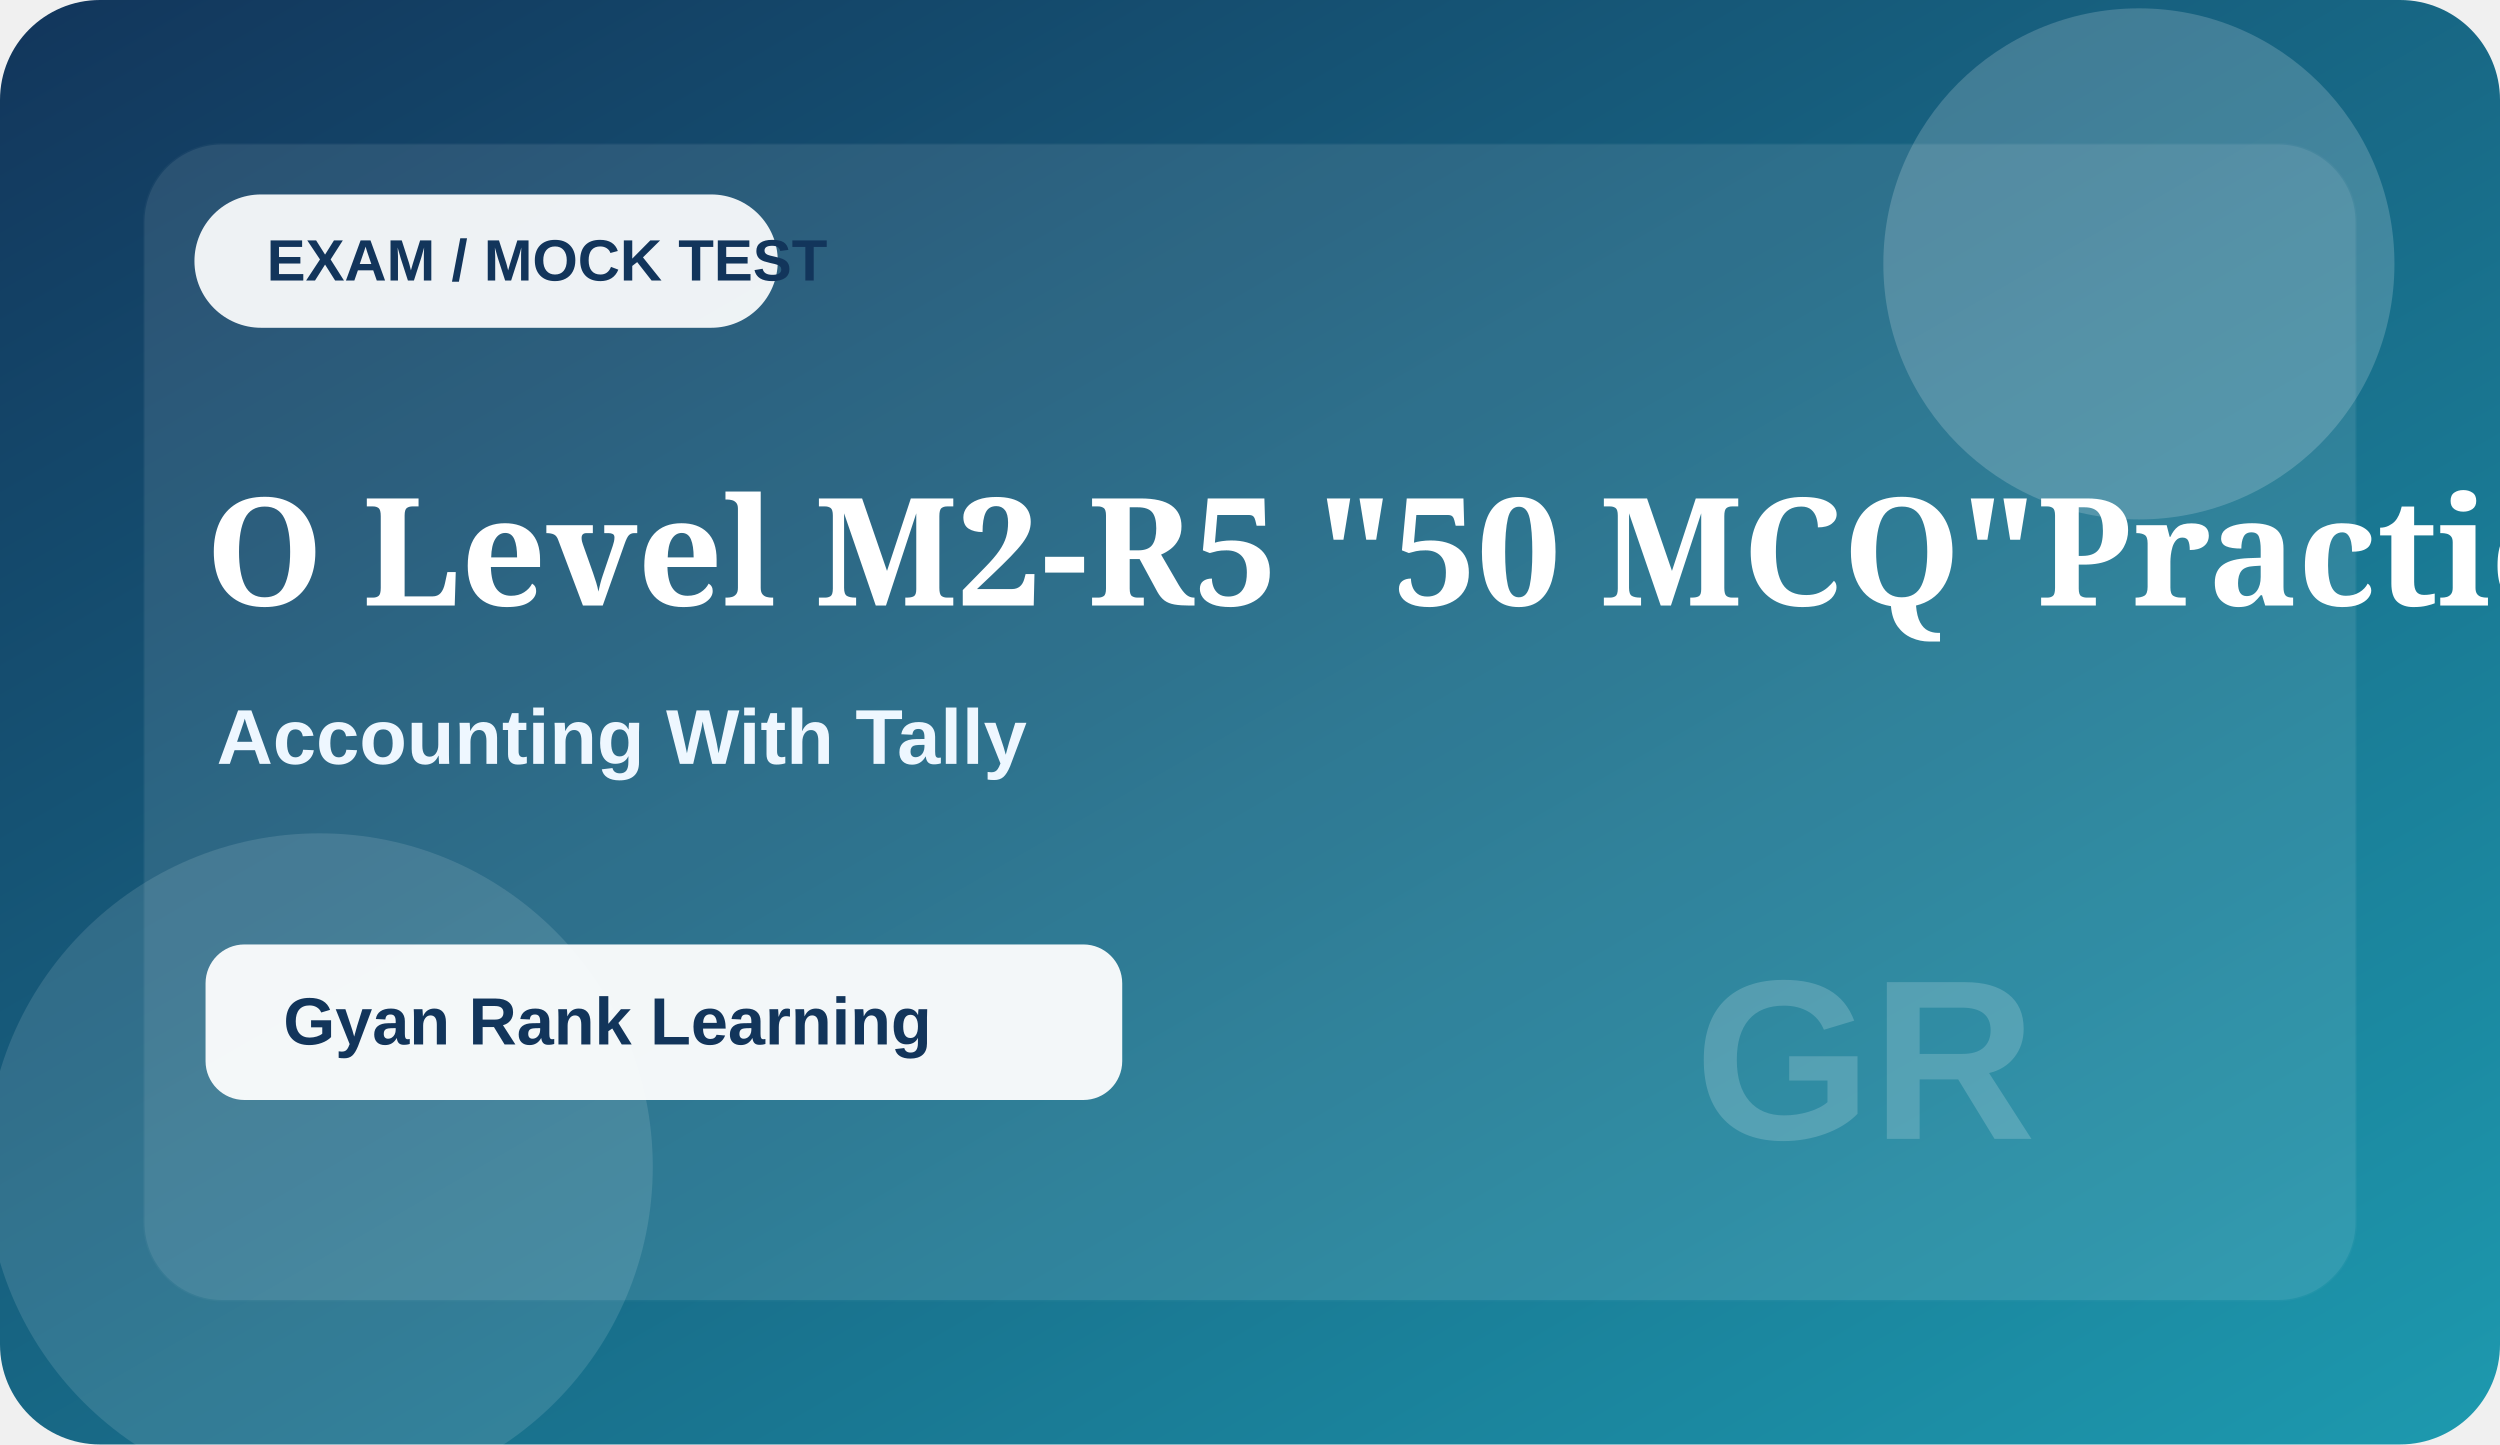
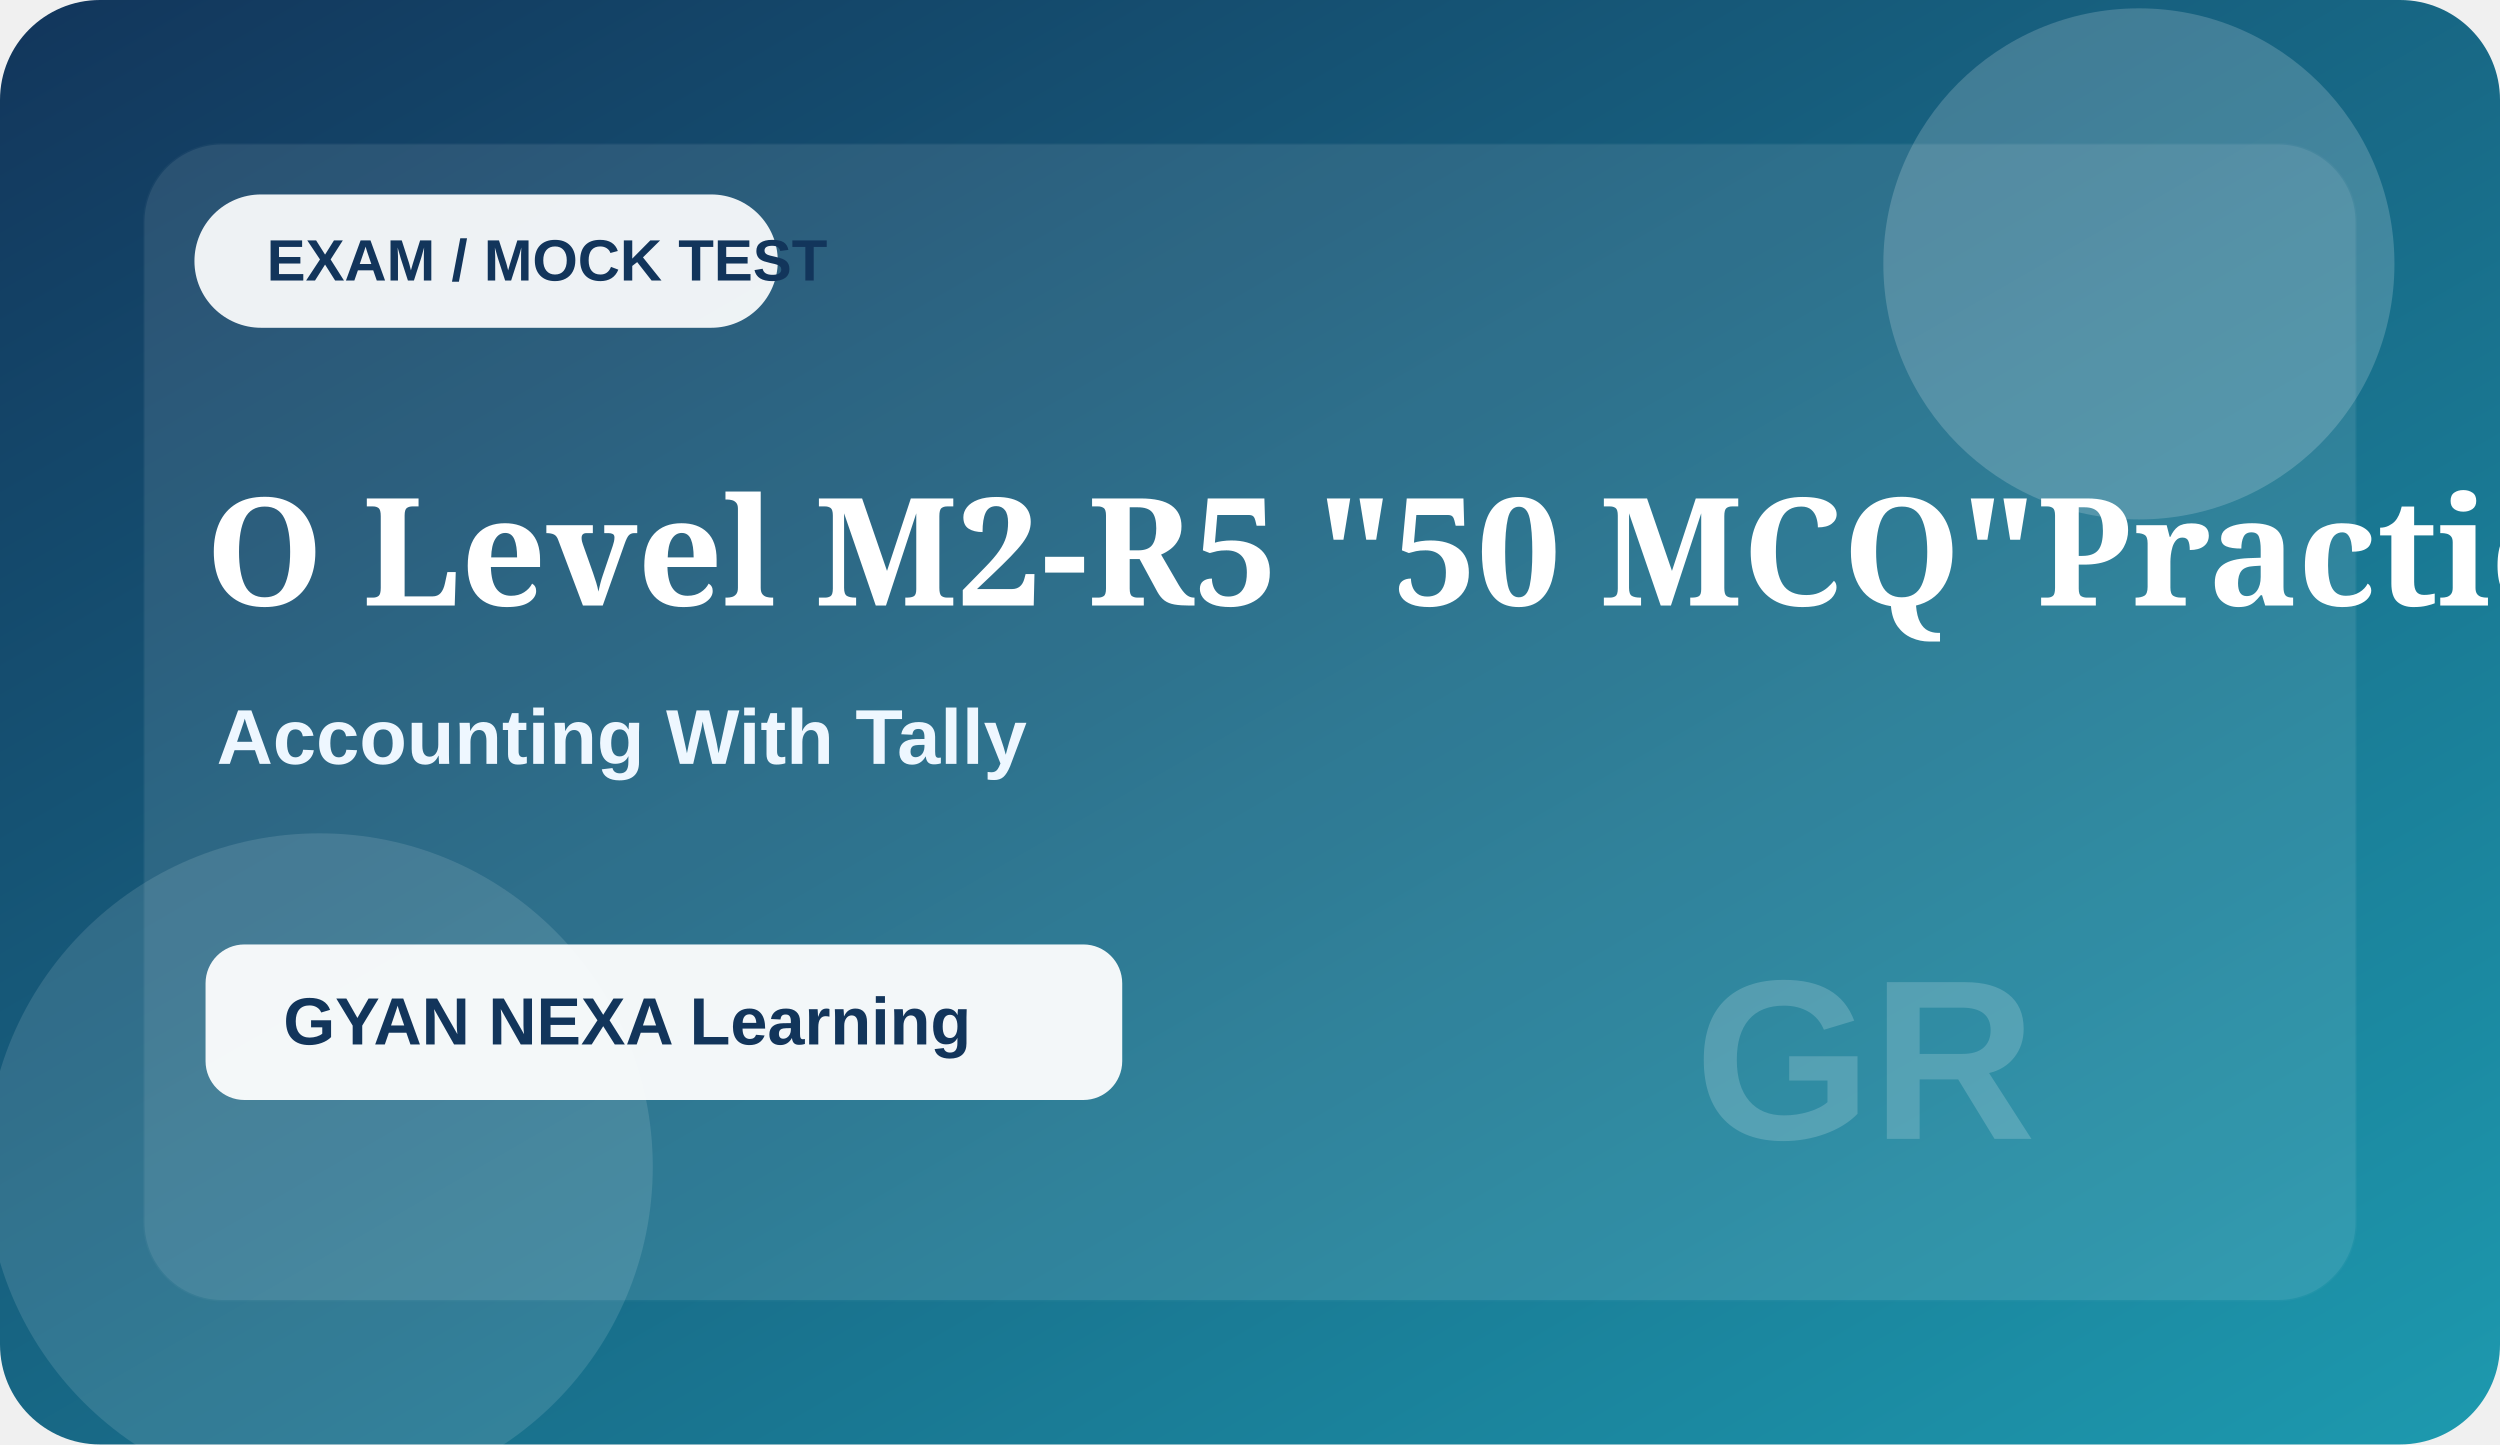
<svg xmlns="http://www.w3.org/2000/svg" width="900" height="520" viewBox="0 0 900 520">
  <defs>
    <linearGradient id="g" x1="0" y1="0" x2="1" y2="1">
      <stop stop-color="#12355b" />
      <stop offset="1" stop-color="#1d9aaf" />
    </linearGradient>
  </defs>
  <rect width="900" height="520" rx="36" fill="url(#g)" />
  <circle cx="770" cy="95" r="92" fill="#ffffff" opacity=".18" />
  <circle cx="115" cy="420" r="120" fill="#ffffff" opacity=".12" />
  <rect x="52" y="52" width="796" height="416" rx="28" fill="#ffffff" opacity=".10" stroke="#ffffff" stroke-opacity=".28" />
  <rect x="70" y="70" width="210" height="48" rx="24" fill="#ffffff" opacity=".92" />
  <text x="96" y="101" font-family="Arial, sans-serif" font-size="21" font-weight="800" fill="#12355b">EXAM / MOCK TEST</text>
  <text x="74" y="218" font-family="Georgia, serif" font-size="54" font-weight="800" fill="#ffffff">O Level M2-R5 "50 MCQ"Practice SET (HTM...</text>
  <text x="78" y="275" font-family="Arial, sans-serif" font-size="28" font-weight="700" fill="#eef7ff">Accounting With Tally</text>
  <rect x="74" y="340" width="330" height="56" rx="14" fill="#ffffff" opacity=".94" />
-   <text x="102" y="376" font-family="Arial, sans-serif" font-size="24" font-weight="800" fill="#12355b">Gyan Rank Learning</text>
+   <text x="102" y="376" font-family="Arial, sans-serif" font-size="24" font-weight="800" fill="#12355b">GYAN NEXA Learning</text>
  <text x="610" y="410" font-family="Arial, sans-serif" font-size="82" font-weight="900" fill="#ffffff" opacity=".18">GR</text>
</svg>
